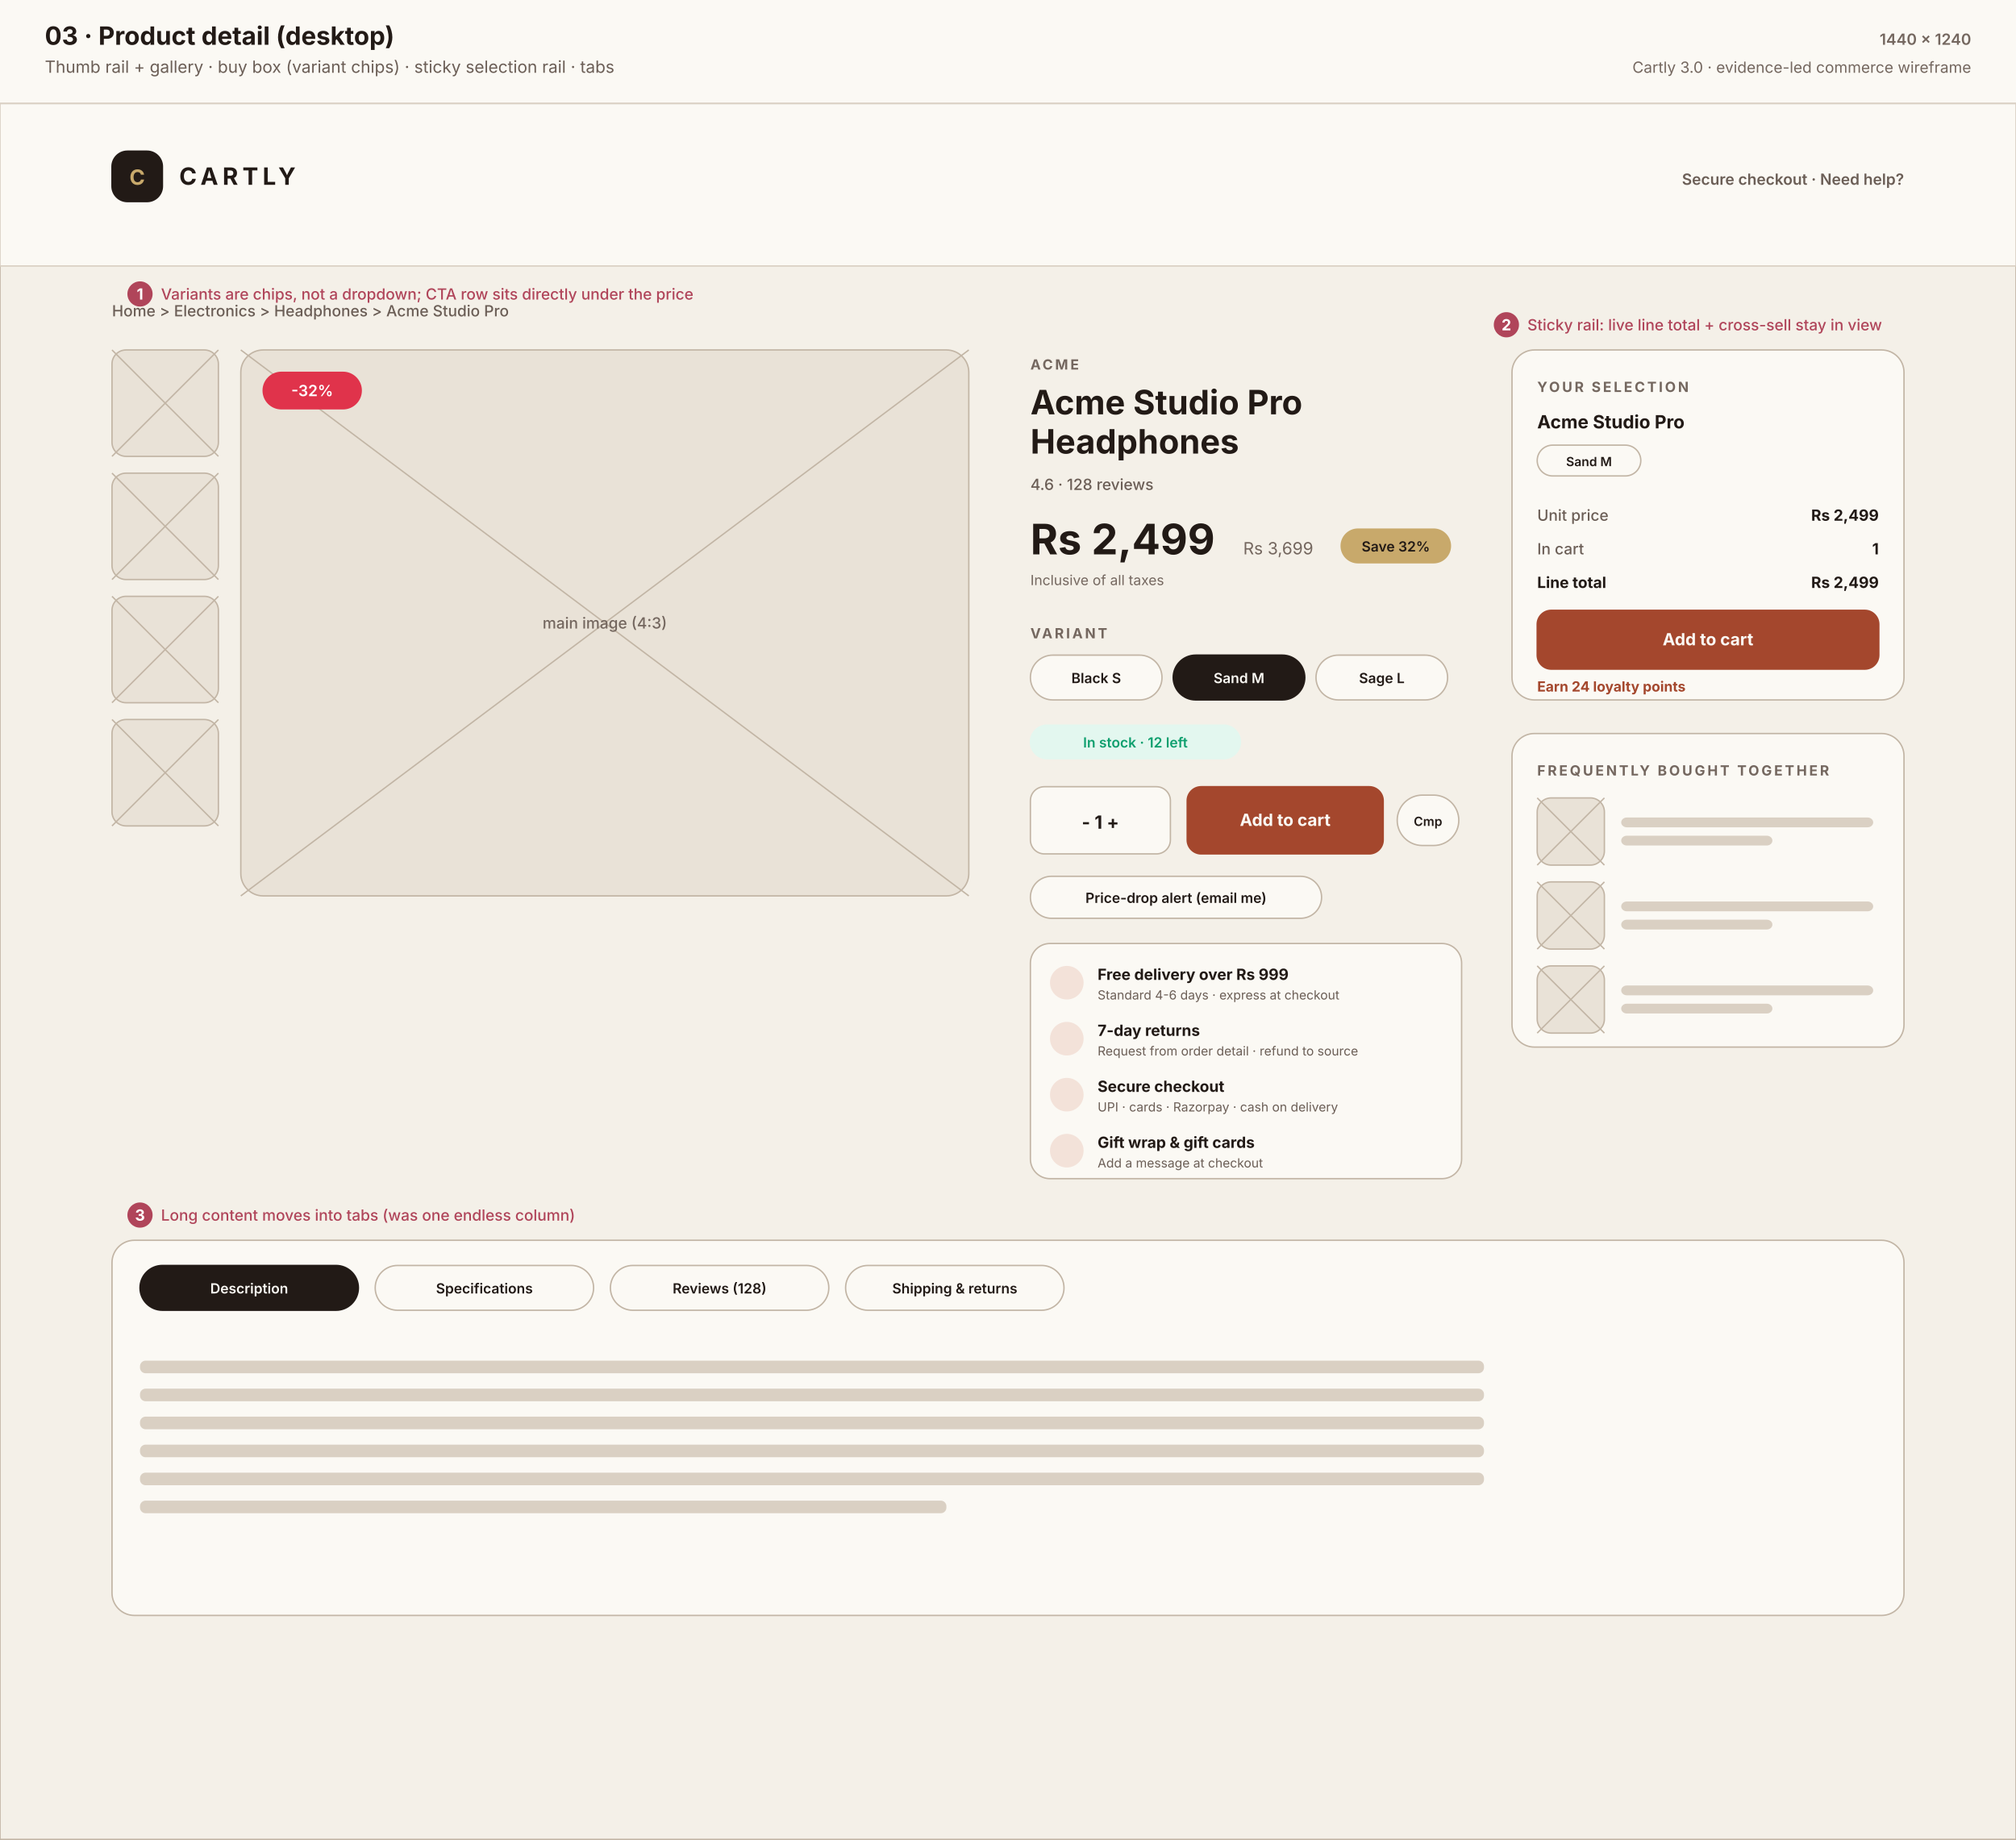
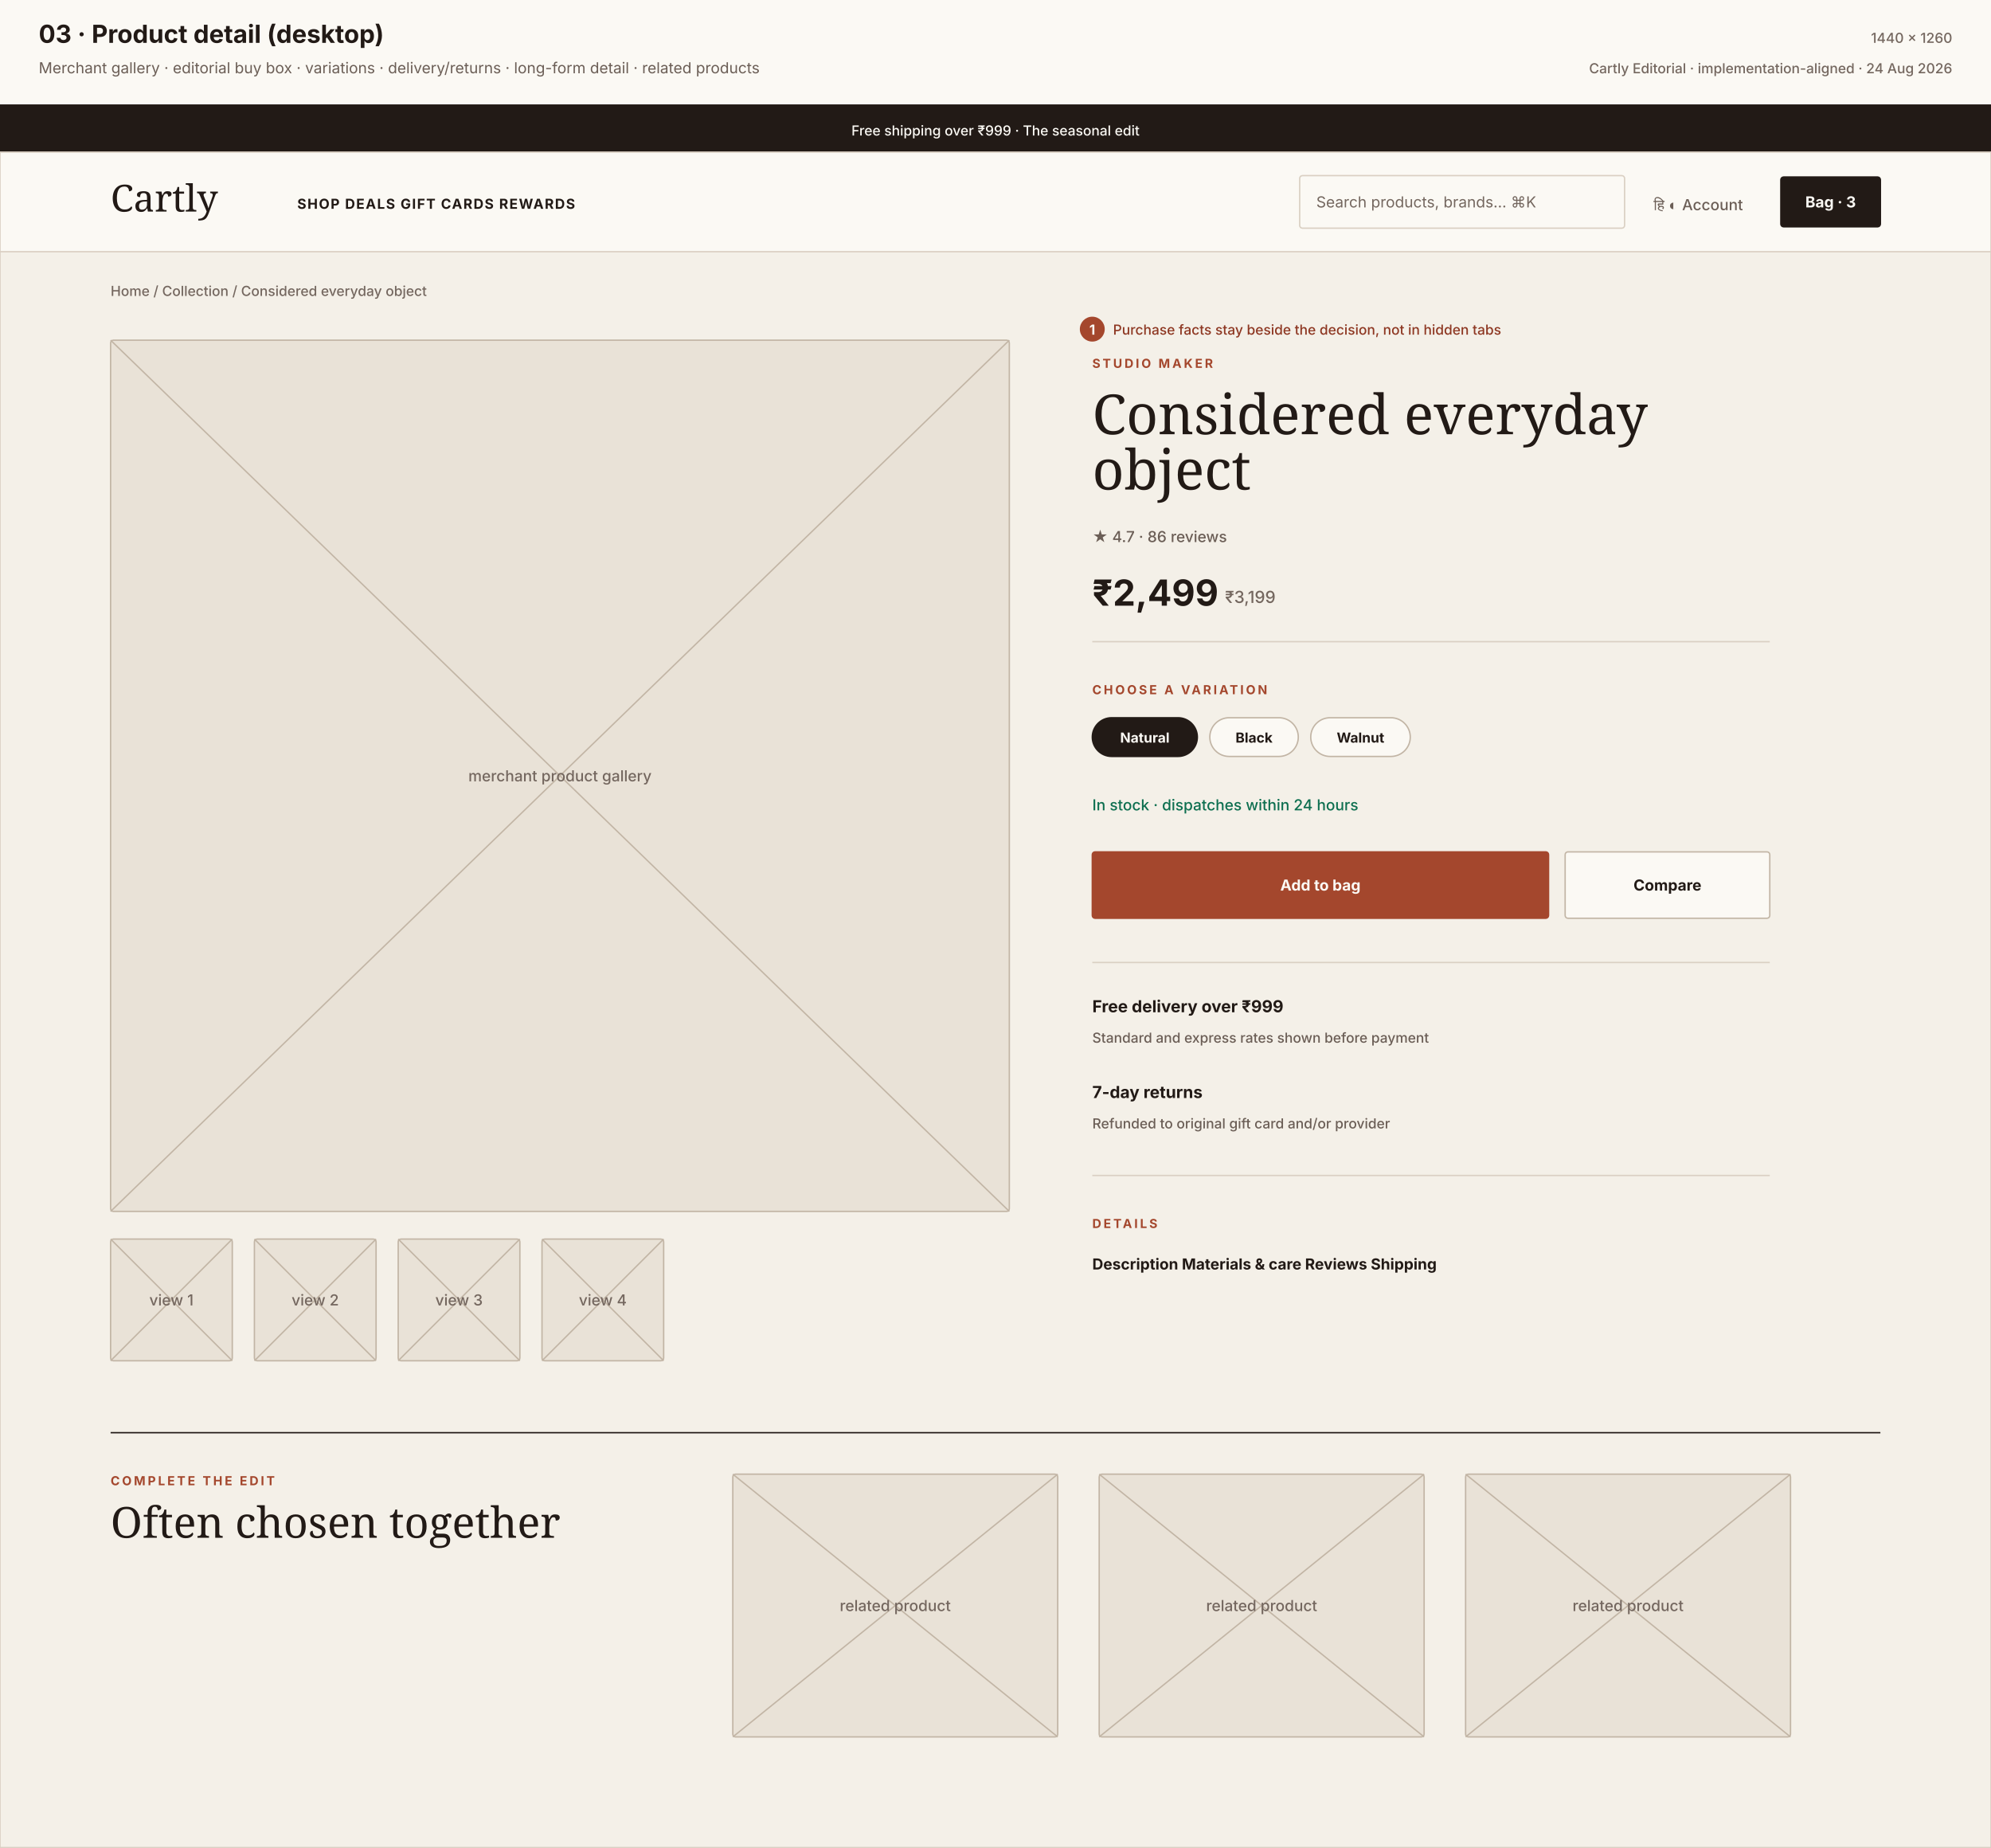
- <svg xmlns="http://www.w3.org/2000/svg" width="1440" height="1314" viewBox="0 0 1440 1314">
-   <rect width="1440" height="1314" fill="#FBF9F4" />
-   <g id="frame-label" data-name="frame-label">
-     <text x="32" y="32" font-family="Inter, 'Helvetica Neue', Arial, sans-serif" font-size="18" font-weight="700" fill="#221A16" text-anchor="start">03 · Product detail (desktop)</text>
-     <text x="32" y="52" font-family="Inter, 'Helvetica Neue', Arial, sans-serif" font-size="12" font-weight="400" fill="#6B5E56" text-anchor="start">Thumb rail + gallery · buy box (variant chips) · sticky selection rail · tabs</text>
-     <text x="1408" y="32" font-family="Inter, 'Helvetica Neue', Arial, sans-serif" font-size="11" font-weight="600" fill="#74675F" text-anchor="end">1440 × 1240</text>
-     <text x="1408" y="52" font-family="Inter, 'Helvetica Neue', Arial, sans-serif" font-size="11" font-weight="400" fill="#74675F" text-anchor="end">Cartly 3.0 · evidence-led commerce wireframe</text>
-   </g>
-   <g transform="translate(0 74)">
-     <rect width="1440" height="1240" fill="#F4F0E8" stroke="#C2B5A5" />
-     <rect x="0" y="0" width="1440" height="116" rx="0" fill="#FBF9F4" stroke="#DAD0C3" stroke-width="1" />
-     <rect x="80" y="34" width="36" height="36" rx="11" fill="#221A16" stroke="#221A16" stroke-width="1" />
-     <text x="98" y="58" font-family="Inter, 'Helvetica Neue', Arial, sans-serif" font-size="15" font-weight="700" fill="#C8A96B" text-anchor="middle">C</text>
-     <text x="128" y="58" font-family="Inter, 'Helvetica Neue', Arial, sans-serif" font-size="17" font-weight="700" fill="#221A16" text-anchor="start" letter-spacing="0.18em">CARTLY</text>
-     <text x="1360" y="58" font-family="Inter, 'Helvetica Neue', Arial, sans-serif" font-size="11" font-weight="600" fill="#6B5E56" text-anchor="end">Secure checkout  ·  Need help?</text>
-     <text x="80" y="152" font-family="Inter, 'Helvetica Neue', Arial, sans-serif" font-size="11" font-weight="500" fill="#6B5E56" text-anchor="start">Home  &gt;  Electronics  &gt;  Headphones  &gt;  Acme Studio Pro</text>
+ <svg xmlns="http://www.w3.org/2000/svg" width="1440" height="1336" viewBox="0 0 1440 1336">
+   <rect width="1440" height="1336" fill="#FBF9F4" />
+   <text x="28" y="31" font-family="Inter, 'Helvetica Neue', Arial, sans-serif" font-size="18" font-weight="700" fill="#221A16" text-anchor="start">03 · Product detail (desktop)</text>
+   <text x="28" y="53" font-family="Inter, 'Helvetica Neue', Arial, sans-serif" font-size="11" font-weight="400" fill="#6B5E56" text-anchor="start">Merchant gallery · editorial buy box · variations · delivery/returns · long-form detail · related products</text>
+   <text x="1412" y="31" font-family="Inter, 'Helvetica Neue', Arial, sans-serif" font-size="10" font-weight="500" fill="#74675F" text-anchor="end">1440 × 1260</text>
+   <text x="1412" y="53" font-family="Inter, 'Helvetica Neue', Arial, sans-serif" font-size="10" font-weight="500" fill="#74675F" text-anchor="end">Cartly Editorial · implementation-aligned · 24 Aug 2026</text>
+   <g transform="translate(0 76)">
+     <rect width="1440" height="1260" fill="#F4F0E8" stroke="#DAD0C3" />
+     <g id="storefront-header" data-name="storefront-header">
+       <rect x="0" y="0" width="1440" height="34" rx="0" fill="#221A16" stroke="#221A16" stroke-width="1" />
+       <text x="720" y="22" font-family="Inter, 'Helvetica Neue', Arial, sans-serif" font-size="10" font-weight="500" fill="#FBF9F4" text-anchor="middle">Free shipping over ₹999  ·  The seasonal edit</text>
+       <rect x="0" y="34" width="1440" height="72" rx="0" fill="#FBF9F4" stroke="#DAD0C3" stroke-width="1" />
+       <text x="80" y="77" font-family="Instrument Serif, Georgia, serif" font-size="27" font-weight="500" fill="#221A16" text-anchor="start">Cartly</text>
+       <text x="215" y="75" font-family="Inter, 'Helvetica Neue', Arial, sans-serif" font-size="10" font-weight="700" fill="#221A16" text-anchor="start" letter-spacing="0.08em">SHOP     DEALS     GIFT CARDS     REWARDS</text>
+       <g id="input-Search products, brands…  ⌘K" data-name="input-Search products, brands…  ⌘K">
+         <rect x="940" y="51" width="235" height="38" rx="2" fill="#FBF9F4" stroke="#DAD0C3" stroke-width="1" />
+         <text x="952" y="74" font-family="Inter, 'Helvetica Neue', Arial, sans-serif" font-size="11" font-weight="400" fill="#74675F" text-anchor="start">Search products, brands…  ⌘K</text>
+       </g>
+       <text x="1196" y="76" font-family="Inter, 'Helvetica Neue', Arial, sans-serif" font-size="11" font-weight="500" fill="#6B5E56" text-anchor="start">हि   ◐   Account</text>
+       <g id="button-Bag · 3" data-name="button-Bag · 3">
+         <rect x="1288" y="52" width="72" height="36" rx="2" fill="#221A16" stroke="#221A16" stroke-width="1" />
+         <text x="1324" y="74" font-family="Inter, 'Helvetica Neue', Arial, sans-serif" font-size="11" font-weight="700" fill="#FBF9F4" text-anchor="middle">Bag · 3</text>
+       </g>
+     </g>
+     <text x="80" y="138" font-family="Inter, 'Helvetica Neue', Arial, sans-serif" font-size="10" font-weight="500" fill="#74675F" text-anchor="start">Home  /  Collection  /  Considered everyday object</text>
    <g id="gallery" data-name="gallery">
-       <rect x="80" y="176" width="76" height="76" rx="10" fill="#E9E2D7" stroke="#C2B5A5" stroke-width="1" />
-       <path d="M80 252 L156 176" stroke="#C2B5A5" stroke-width="1" />
-       <path d="M80 176 L156 252" stroke="#C2B5A5" stroke-width="1" />
-       <text x="118" y="218" font-family="Inter, 'Helvetica Neue', Arial, sans-serif" font-size="11" font-weight="500" fill="#74675F" text-anchor="middle" />
-       <rect x="80" y="264" width="76" height="76" rx="10" fill="#E9E2D7" stroke="#C2B5A5" stroke-width="1" />
-       <path d="M80 340 L156 264" stroke="#C2B5A5" stroke-width="1" />
-       <path d="M80 264 L156 340" stroke="#C2B5A5" stroke-width="1" />
-       <text x="118" y="306" font-family="Inter, 'Helvetica Neue', Arial, sans-serif" font-size="11" font-weight="500" fill="#74675F" text-anchor="middle" />
-       <rect x="80" y="352" width="76" height="76" rx="10" fill="#E9E2D7" stroke="#C2B5A5" stroke-width="1" />
-       <path d="M80 428 L156 352" stroke="#C2B5A5" stroke-width="1" />
-       <path d="M80 352 L156 428" stroke="#C2B5A5" stroke-width="1" />
-       <text x="118" y="394" font-family="Inter, 'Helvetica Neue', Arial, sans-serif" font-size="11" font-weight="500" fill="#74675F" text-anchor="middle" />
-       <rect x="80" y="440" width="76" height="76" rx="10" fill="#E9E2D7" stroke="#C2B5A5" stroke-width="1" />
-       <path d="M80 516 L156 440" stroke="#C2B5A5" stroke-width="1" />
-       <path d="M80 440 L156 516" stroke="#C2B5A5" stroke-width="1" />
-       <text x="118" y="482" font-family="Inter, 'Helvetica Neue', Arial, sans-serif" font-size="11" font-weight="500" fill="#74675F" text-anchor="middle" />
-       <rect x="172" y="176" width="520" height="390" rx="16" fill="#E9E2D7" stroke="#C2B5A5" stroke-width="1" />
-       <path d="M172 566 L692 176" stroke="#C2B5A5" stroke-width="1" />
-       <path d="M172 176 L692 566" stroke="#C2B5A5" stroke-width="1" />
-       <text x="432" y="375" font-family="Inter, 'Helvetica Neue', Arial, sans-serif" font-size="11" font-weight="500" fill="#74675F" text-anchor="middle">main image (4:3)</text>
-       <rect x="188" y="192" width="70" height="26" rx="13" fill="#E0334B" stroke="#E0334B" stroke-width="1" />
-       <text x="223" y="209" font-family="Inter, 'Helvetica Neue', Arial, sans-serif" font-size="11" font-weight="600" fill="#fff" text-anchor="middle">-32%</text>
+       <g id="merchant product gallery" data-name="merchant product gallery">
+         <rect x="80" y="170" width="650" height="630" rx="2" fill="#E9E2D7" stroke="#C2B5A5" stroke-width="1" />
+         <line x1="80" y1="170" x2="730" y2="800" stroke="#C2B5A5" />
+         <line x1="730" y1="170" x2="80" y2="800" stroke="#C2B5A5" />
+         <text x="405" y="489" font-family="Inter, 'Helvetica Neue', Arial, sans-serif" font-size="11" font-weight="500" fill="#74675F" text-anchor="middle">merchant product gallery</text>
+       </g>
+       <g id="view 1" data-name="view 1">
+         <rect x="80" y="820" width="88" height="88" rx="2" fill="#E9E2D7" stroke="#C2B5A5" stroke-width="1" />
+         <line x1="80" y1="820" x2="168" y2="908" stroke="#C2B5A5" />
+         <line x1="168" y1="820" x2="80" y2="908" stroke="#C2B5A5" />
+         <text x="124" y="868" font-family="Inter, 'Helvetica Neue', Arial, sans-serif" font-size="11" font-weight="500" fill="#74675F" text-anchor="middle">view 1</text>
+       </g>
+       <g id="view 2" data-name="view 2">
+         <rect x="184" y="820" width="88" height="88" rx="2" fill="#E9E2D7" stroke="#C2B5A5" stroke-width="1" />
+         <line x1="184" y1="820" x2="272" y2="908" stroke="#C2B5A5" />
+         <line x1="272" y1="820" x2="184" y2="908" stroke="#C2B5A5" />
+         <text x="228" y="868" font-family="Inter, 'Helvetica Neue', Arial, sans-serif" font-size="11" font-weight="500" fill="#74675F" text-anchor="middle">view 2</text>
+       </g>
+       <g id="view 3" data-name="view 3">
+         <rect x="288" y="820" width="88" height="88" rx="2" fill="#E9E2D7" stroke="#C2B5A5" stroke-width="1" />
+         <line x1="288" y1="820" x2="376" y2="908" stroke="#C2B5A5" />
+         <line x1="376" y1="820" x2="288" y2="908" stroke="#C2B5A5" />
+         <text x="332" y="868" font-family="Inter, 'Helvetica Neue', Arial, sans-serif" font-size="11" font-weight="500" fill="#74675F" text-anchor="middle">view 3</text>
+       </g>
+       <g id="view 4" data-name="view 4">
+         <rect x="392" y="820" width="88" height="88" rx="2" fill="#E9E2D7" stroke="#C2B5A5" stroke-width="1" />
+         <line x1="392" y1="820" x2="480" y2="908" stroke="#C2B5A5" />
+         <line x1="480" y1="820" x2="392" y2="908" stroke="#C2B5A5" />
+         <text x="436" y="868" font-family="Inter, 'Helvetica Neue', Arial, sans-serif" font-size="11" font-weight="500" fill="#74675F" text-anchor="middle">view 4</text>
+       </g>
    </g>
    <g id="buy-box" data-name="buy-box">
-       <text x="736" y="190" font-family="Inter, 'Helvetica Neue', Arial, sans-serif" font-size="10" font-weight="700" fill="#74675F" text-anchor="start" letter-spacing="0.16em">ACME</text>
-       <text x="736" y="222" font-family="Inter, 'Helvetica Neue', Arial, sans-serif" font-size="24" font-weight="700" fill="#221A16" text-anchor="start">Acme Studio Pro</text>
-       <text x="736" y="250" font-family="Inter, 'Helvetica Neue', Arial, sans-serif" font-size="24" font-weight="700" fill="#221A16" text-anchor="start">Headphones</text>
-       <text x="736" y="276" font-family="Inter, 'Helvetica Neue', Arial, sans-serif" font-size="11" font-weight="500" fill="#6B5E56" text-anchor="start">4.6  ·  128 reviews</text>
-       <text x="736" y="322" font-family="Inter, 'Helvetica Neue', Arial, sans-serif" font-size="30" font-weight="700" fill="#221A16" text-anchor="start">Rs 2,499</text>
-       <text x="888" y="322" font-family="Inter, 'Helvetica Neue', Arial, sans-serif" font-size="12" font-weight="400" fill="#74675F" text-anchor="start">Rs 3,699</text>
-       <rect x="958" y="304" width="78" height="24" rx="12" fill="#C8A96B" stroke="#C8A96B" stroke-width="1" />
-       <text x="997" y="320" font-family="Inter, 'Helvetica Neue', Arial, sans-serif" font-size="10" font-weight="600" fill="#221A16" text-anchor="middle">Save 32%</text>
-       <text x="736" y="344" font-family="Inter, 'Helvetica Neue', Arial, sans-serif" font-size="10" font-weight="400" fill="#74675F" text-anchor="start">Inclusive of all taxes</text>
-       <text x="736" y="382" font-family="Inter, 'Helvetica Neue', Arial, sans-serif" font-size="10" font-weight="700" fill="#74675F" text-anchor="start" letter-spacing="0.16em">VARIANT</text>
-       <rect x="736" y="394" width="94" height="32" rx="16" fill="#FBF9F4" stroke="#C2B5A5" stroke-width="1" />
-       <text x="783" y="414" font-family="Inter, 'Helvetica Neue', Arial, sans-serif" font-size="10" font-weight="600" fill="#221A16" text-anchor="middle">Black S</text>
-       <rect x="838" y="394" width="94" height="32" rx="16" fill="#221A16" stroke="#221A16" stroke-width="1" />
-       <text x="885" y="414" font-family="Inter, 'Helvetica Neue', Arial, sans-serif" font-size="10" font-weight="600" fill="#FBF9F4" text-anchor="middle">Sand M</text>
-       <rect x="940" y="394" width="94" height="32" rx="16" fill="#FBF9F4" stroke="#C2B5A5" stroke-width="1" />
-       <text x="987" y="414" font-family="Inter, 'Helvetica Neue', Arial, sans-serif" font-size="10" font-weight="600" fill="#221A16" text-anchor="middle">Sage L</text>
-       <rect x="736" y="444" width="150" height="24" rx="12" fill="#E3F7EF" stroke="#E3F7EF" stroke-width="1" />
-       <text x="811" y="460" font-family="Inter, 'Helvetica Neue', Arial, sans-serif" font-size="10" font-weight="600" fill="#0E9F6E" text-anchor="middle">In stock · 12 left</text>
-       <rect x="736" y="488" width="100" height="48" rx="10" fill="#FBF9F4" stroke="#C2B5A5" stroke-width="1" />
-       <text x="786" y="518" font-family="Inter, 'Helvetica Neue', Arial, sans-serif" font-size="13" font-weight="700" fill="#221A16" text-anchor="middle">-   1   +</text>
-       <rect x="848" y="488" width="140" height="48" rx="10" fill="#A4472D" stroke="#A4472D" stroke-width="1" />
-       <text x="918" y="516" font-family="Inter, 'Helvetica Neue', Arial, sans-serif" font-size="12" font-weight="700" fill="#FBF9F4" text-anchor="middle">Add to cart</text>
-       <rect x="998" y="494" width="44" height="36" rx="18" fill="#FBF9F4" stroke="#C2B5A5" stroke-width="1" />
-       <text x="1020" y="516" font-family="Inter, 'Helvetica Neue', Arial, sans-serif" font-size="9" font-weight="600" fill="#221A16" text-anchor="middle">Cmp</text>
-       <rect x="736" y="552" width="208" height="30" rx="15" fill="#FBF9F4" stroke="#C2B5A5" stroke-width="1" />
-       <text x="840" y="571" font-family="Inter, 'Helvetica Neue', Arial, sans-serif" font-size="10" font-weight="600" fill="#221A16" text-anchor="middle">Price-drop alert (email me)</text>
-       <rect x="736" y="600" width="308" height="168" rx="14" fill="#FBF9F4" stroke="#C2B5A5" stroke-width="1" />
-       <circle cx="762" cy="628" r="12" fill="#F3E2D9" />
-       <text x="784" y="626" font-family="Inter, 'Helvetica Neue', Arial, sans-serif" font-size="11" font-weight="700" fill="#221A16" text-anchor="start">Free delivery over Rs 999</text>
-       <text x="784" y="640" font-family="Inter, 'Helvetica Neue', Arial, sans-serif" font-size="9" font-weight="400" fill="#6B5E56" text-anchor="start">Standard 4-6 days · express at checkout</text>
-       <circle cx="762" cy="668" r="12" fill="#F3E2D9" />
-       <text x="784" y="666" font-family="Inter, 'Helvetica Neue', Arial, sans-serif" font-size="11" font-weight="700" fill="#221A16" text-anchor="start">7-day returns</text>
-       <text x="784" y="680" font-family="Inter, 'Helvetica Neue', Arial, sans-serif" font-size="9" font-weight="400" fill="#6B5E56" text-anchor="start">Request from order detail · refund to source</text>
-       <circle cx="762" cy="708" r="12" fill="#F3E2D9" />
-       <text x="784" y="706" font-family="Inter, 'Helvetica Neue', Arial, sans-serif" font-size="11" font-weight="700" fill="#221A16" text-anchor="start">Secure checkout</text>
-       <text x="784" y="720" font-family="Inter, 'Helvetica Neue', Arial, sans-serif" font-size="9" font-weight="400" fill="#6B5E56" text-anchor="start">UPI · cards · Razorpay · cash on delivery</text>
-       <circle cx="762" cy="748" r="12" fill="#F3E2D9" />
-       <text x="784" y="746" font-family="Inter, 'Helvetica Neue', Arial, sans-serif" font-size="11" font-weight="700" fill="#221A16" text-anchor="start">Gift wrap &amp; gift cards</text>
-       <text x="784" y="760" font-family="Inter, 'Helvetica Neue', Arial, sans-serif" font-size="9" font-weight="400" fill="#6B5E56" text-anchor="start">Add a message at checkout</text>
+       <text x="790" y="190" font-family="Inter, 'Helvetica Neue', Arial, sans-serif" font-size="9" font-weight="750" fill="#A4472D" text-anchor="start" letter-spacing="0.18em">STUDIO MAKER</text>
+       <text x="790" y="238" font-family="Instrument Serif, Georgia, serif" font-size="40" font-weight="500" fill="#221A16" text-anchor="start">Considered everyday</text>
+       <text x="790" y="278" font-family="Instrument Serif, Georgia, serif" font-size="40" font-weight="500" fill="#221A16" text-anchor="start">object</text>
+       <text x="790" y="316" font-family="Inter, 'Helvetica Neue', Arial, sans-serif" font-size="11" font-weight="500" fill="#6B5E56" text-anchor="start">★ 4.7  ·  86 reviews</text>
+       <text x="790" y="362" font-family="Inter, 'Helvetica Neue', Arial, sans-serif" font-size="26" font-weight="750" fill="#221A16" text-anchor="start">₹2,499</text>
+       <text x="886" y="360" font-family="Inter, 'Helvetica Neue', Arial, sans-serif" font-size="12" font-weight="500" fill="#74675F" text-anchor="start">₹3,199</text>
+       <line x1="790" y1="388" x2="1280" y2="388" stroke="#DAD0C3" />
+       <text x="790" y="426" font-family="Inter, 'Helvetica Neue', Arial, sans-serif" font-size="9" font-weight="750" fill="#A4472D" text-anchor="start" letter-spacing="0.18em">CHOOSE A VARIATION</text>
+       <g id="chip-Natural" data-name="chip-Natural">
+         <rect x="790" y="443" width="76" height="28" rx="14" fill="#221A16" stroke="#221A16" stroke-width="1" />
+         <text x="828" y="461" font-family="Inter, 'Helvetica Neue', Arial, sans-serif" font-size="10" font-weight="650" fill="#FBF9F4" text-anchor="middle">Natural</text>
+       </g>
+       <g id="chip-Black" data-name="chip-Black">
+         <rect x="875" y="443" width="64" height="28" rx="14" fill="#FBF9F4" stroke="#C2B5A5" stroke-width="1" />
+         <text x="907" y="461" font-family="Inter, 'Helvetica Neue', Arial, sans-serif" font-size="10" font-weight="650" fill="#221A16" text-anchor="middle">Black</text>
+       </g>
+       <g id="chip-Walnut" data-name="chip-Walnut">
+         <rect x="948" y="443" width="72" height="28" rx="14" fill="#FBF9F4" stroke="#C2B5A5" stroke-width="1" />
+         <text x="984" y="461" font-family="Inter, 'Helvetica Neue', Arial, sans-serif" font-size="10" font-weight="650" fill="#221A16" text-anchor="middle">Walnut</text>
+       </g>
+       <text x="790" y="510" font-family="Inter, 'Helvetica Neue', Arial, sans-serif" font-size="11" font-weight="500" fill="#0E6F50" text-anchor="start">In stock  ·  dispatches within 24 hours</text>
+       <g id="button-Add to bag" data-name="button-Add to bag">
+         <rect x="790" y="540" width="330" height="48" rx="2" fill="#A4472D" stroke="#A4472D" stroke-width="1" />
+         <text x="955" y="568" font-family="Inter, 'Helvetica Neue', Arial, sans-serif" font-size="11" font-weight="700" fill="#FBF9F4" text-anchor="middle">Add to bag</text>
+       </g>
+       <g id="button-Compare" data-name="button-Compare">
+         <rect x="1132" y="540" width="148" height="48" rx="2" fill="#FBF9F4" stroke="#C2B5A5" stroke-width="1" />
+         <text x="1206" y="568" font-family="Inter, 'Helvetica Neue', Arial, sans-serif" font-size="11" font-weight="700" fill="#221A16" text-anchor="middle">Compare</text>
+       </g>
+       <line x1="790" y1="620" x2="1280" y2="620" stroke="#DAD0C3" />
+       <text x="790" y="656" font-family="Inter, 'Helvetica Neue', Arial, sans-serif" font-size="12" font-weight="700" fill="#221A16" text-anchor="start">Free delivery over ₹999</text>
+       <text x="790" y="678" font-family="Inter, 'Helvetica Neue', Arial, sans-serif" font-size="10" font-weight="500" fill="#6B5E56" text-anchor="start">Standard and express rates shown before payment</text>
+       <text x="790" y="718" font-family="Inter, 'Helvetica Neue', Arial, sans-serif" font-size="12" font-weight="700" fill="#221A16" text-anchor="start">7-day returns</text>
+       <text x="790" y="740" font-family="Inter, 'Helvetica Neue', Arial, sans-serif" font-size="10" font-weight="500" fill="#6B5E56" text-anchor="start">Refunded to original gift card and/or provider</text>
+       <line x1="790" y1="774" x2="1280" y2="774" stroke="#DAD0C3" />
+       <text x="790" y="812" font-family="Inter, 'Helvetica Neue', Arial, sans-serif" font-size="9" font-weight="750" fill="#A4472D" text-anchor="start" letter-spacing="0.18em">DETAILS</text>
+       <text x="790" y="842" font-family="Inter, 'Helvetica Neue', Arial, sans-serif" font-size="11" font-weight="650" fill="#221A16" text-anchor="start">Description     Materials &amp; care     Reviews     Shipping</text>
    </g>
-     <g id="sticky-rail" data-name="sticky-rail">
-       <rect x="1080" y="176" width="280" height="250" rx="16" fill="#FBF9F4" stroke="#C2B5A5" stroke-width="1" />
-       <text x="1098" y="206" font-family="Inter, 'Helvetica Neue', Arial, sans-serif" font-size="10" font-weight="700" fill="#74675F" text-anchor="start" letter-spacing="0.16em">YOUR SELECTION</text>
-       <text x="1098" y="232" font-family="Inter, 'Helvetica Neue', Arial, sans-serif" font-size="13" font-weight="700" fill="#221A16" text-anchor="start">Acme Studio Pro</text>
-       <rect x="1098" y="244" width="74" height="22" rx="11" fill="#FBF9F4" stroke="#C2B5A5" stroke-width="1" />
-       <text x="1135" y="259" font-family="Inter, 'Helvetica Neue', Arial, sans-serif" font-size="9" font-weight="600" fill="#221A16" text-anchor="middle">Sand M</text>
-       <text x="1098" y="298" font-family="Inter, 'Helvetica Neue', Arial, sans-serif" font-size="11" font-weight="500" fill="#6B5E56" text-anchor="start">Unit price</text>
-       <text x="1342" y="298" font-family="Inter, 'Helvetica Neue', Arial, sans-serif" font-size="11" font-weight="700" fill="#221A16" text-anchor="end">Rs 2,499</text>
-       <text x="1098" y="322" font-family="Inter, 'Helvetica Neue', Arial, sans-serif" font-size="11" font-weight="500" fill="#6B5E56" text-anchor="start">In cart</text>
-       <text x="1342" y="322" font-family="Inter, 'Helvetica Neue', Arial, sans-serif" font-size="11" font-weight="700" fill="#221A16" text-anchor="end">1</text>
-       <text x="1098" y="346" font-family="Inter, 'Helvetica Neue', Arial, sans-serif" font-size="11" font-weight="700" fill="#221A16" text-anchor="start">Line total</text>
-       <text x="1342" y="346" font-family="Inter, 'Helvetica Neue', Arial, sans-serif" font-size="11" font-weight="700" fill="#221A16" text-anchor="end">Rs 2,499</text>
-       <rect x="1098" y="362" width="244" height="42" rx="10" fill="#A4472D" stroke="#A4472D" stroke-width="1" />
-       <text x="1220" y="387" font-family="Inter, 'Helvetica Neue', Arial, sans-serif" font-size="12" font-weight="700" fill="#FBF9F4" text-anchor="middle">Add to cart</text>
-       <text x="1098" y="420" font-family="Inter, 'Helvetica Neue', Arial, sans-serif" font-size="10" font-weight="700" fill="#A4472D" text-anchor="start">Earn 24 loyalty points</text>
-       <rect x="1080" y="450" width="280" height="224" rx="16" fill="#FBF9F4" stroke="#C2B5A5" stroke-width="1" />
-       <text x="1098" y="480" font-family="Inter, 'Helvetica Neue', Arial, sans-serif" font-size="10" font-weight="700" fill="#74675F" text-anchor="start" letter-spacing="0.16em">FREQUENTLY BOUGHT TOGETHER</text>
-       <rect x="1098" y="496" width="48" height="48" rx="10" fill="#E9E2D7" stroke="#C2B5A5" stroke-width="1" />
-       <path d="M1098 544 L1146 496" stroke="#C2B5A5" stroke-width="1" />
-       <path d="M1098 496 L1146 544" stroke="#C2B5A5" stroke-width="1" />
-       <text x="1122" y="524" font-family="Inter, 'Helvetica Neue', Arial, sans-serif" font-size="11" font-weight="500" fill="#74675F" text-anchor="middle" />
-       <rect x="1158" y="510" width="180" height="7" rx="4" fill="#DAD0C3" stroke="none" stroke-width="1" />
-       <rect x="1158" y="523" width="108" height="7" rx="4" fill="#DAD0C3" stroke="none" stroke-width="1" />
-       <rect x="1098" y="556" width="48" height="48" rx="10" fill="#E9E2D7" stroke="#C2B5A5" stroke-width="1" />
-       <path d="M1098 604 L1146 556" stroke="#C2B5A5" stroke-width="1" />
-       <path d="M1098 556 L1146 604" stroke="#C2B5A5" stroke-width="1" />
-       <text x="1122" y="584" font-family="Inter, 'Helvetica Neue', Arial, sans-serif" font-size="11" font-weight="500" fill="#74675F" text-anchor="middle" />
-       <rect x="1158" y="570" width="180" height="7" rx="4" fill="#DAD0C3" stroke="none" stroke-width="1" />
-       <rect x="1158" y="583" width="108" height="7" rx="4" fill="#DAD0C3" stroke="none" stroke-width="1" />
-       <rect x="1098" y="616" width="48" height="48" rx="10" fill="#E9E2D7" stroke="#C2B5A5" stroke-width="1" />
-       <path d="M1098 664 L1146 616" stroke="#C2B5A5" stroke-width="1" />
-       <path d="M1098 616 L1146 664" stroke="#C2B5A5" stroke-width="1" />
-       <text x="1122" y="644" font-family="Inter, 'Helvetica Neue', Arial, sans-serif" font-size="11" font-weight="500" fill="#74675F" text-anchor="middle" />
-       <rect x="1158" y="630" width="180" height="7" rx="4" fill="#DAD0C3" stroke="none" stroke-width="1" />
-       <rect x="1158" y="643" width="108" height="7" rx="4" fill="#DAD0C3" stroke="none" stroke-width="1" />
+     <g id="recommendations" data-name="recommendations">
+       <line x1="80" y1="960" x2="1360" y2="960" stroke="#221A16" />
+       <text x="80" y="998" font-family="Inter, 'Helvetica Neue', Arial, sans-serif" font-size="9" font-weight="750" fill="#A4472D" text-anchor="start" letter-spacing="0.18em">COMPLETE THE EDIT</text>
+       <text x="80" y="1036" font-family="Instrument Serif, Georgia, serif" font-size="31" font-weight="500" fill="#221A16" text-anchor="start">Often chosen together</text>
+       <g id="related product" data-name="related product">
+         <rect x="530" y="990" width="235" height="190" rx="2" fill="#E9E2D7" stroke="#C2B5A5" stroke-width="1" />
+         <line x1="530" y1="990" x2="765" y2="1180" stroke="#C2B5A5" />
+         <line x1="765" y1="990" x2="530" y2="1180" stroke="#C2B5A5" />
+         <text x="647.5" y="1089" font-family="Inter, 'Helvetica Neue', Arial, sans-serif" font-size="11" font-weight="500" fill="#74675F" text-anchor="middle">related product</text>
+       </g>
+       <g id="related product" data-name="related product">
+         <rect x="795" y="990" width="235" height="190" rx="2" fill="#E9E2D7" stroke="#C2B5A5" stroke-width="1" />
+         <line x1="795" y1="990" x2="1030" y2="1180" stroke="#C2B5A5" />
+         <line x1="1030" y1="990" x2="795" y2="1180" stroke="#C2B5A5" />
+         <text x="912.5" y="1089" font-family="Inter, 'Helvetica Neue', Arial, sans-serif" font-size="11" font-weight="500" fill="#74675F" text-anchor="middle">related product</text>
+       </g>
+       <g id="related product" data-name="related product">
+         <rect x="1060" y="990" width="235" height="190" rx="2" fill="#E9E2D7" stroke="#C2B5A5" stroke-width="1" />
+         <line x1="1060" y1="990" x2="1295" y2="1180" stroke="#C2B5A5" />
+         <line x1="1295" y1="990" x2="1060" y2="1180" stroke="#C2B5A5" />
+         <text x="1177.5" y="1089" font-family="Inter, 'Helvetica Neue', Arial, sans-serif" font-size="11" font-weight="500" fill="#74675F" text-anchor="middle">related product</text>
+       </g>
    </g>
-     <g id="detail-tabs" data-name="detail-tabs">
-       <rect x="80" y="812" width="1280" height="268" rx="16" fill="#FBF9F4" stroke="#C2B5A5" stroke-width="1" />
-       <rect x="100" y="830" width="156" height="32" rx="16" fill="#221A16" stroke="#221A16" stroke-width="1" />
-       <text x="178" y="850" font-family="Inter, 'Helvetica Neue', Arial, sans-serif" font-size="10" font-weight="600" fill="#FBF9F4" text-anchor="middle">Description</text>
-       <rect x="268" y="830" width="156" height="32" rx="16" fill="#FBF9F4" stroke="#C2B5A5" stroke-width="1" />
-       <text x="346" y="850" font-family="Inter, 'Helvetica Neue', Arial, sans-serif" font-size="10" font-weight="600" fill="#221A16" text-anchor="middle">Specifications</text>
-       <rect x="436" y="830" width="156" height="32" rx="16" fill="#FBF9F4" stroke="#C2B5A5" stroke-width="1" />
-       <text x="514" y="850" font-family="Inter, 'Helvetica Neue', Arial, sans-serif" font-size="10" font-weight="600" fill="#221A16" text-anchor="middle">Reviews (128)</text>
-       <rect x="604" y="830" width="156" height="32" rx="16" fill="#FBF9F4" stroke="#C2B5A5" stroke-width="1" />
-       <text x="682" y="850" font-family="Inter, 'Helvetica Neue', Arial, sans-serif" font-size="10" font-weight="600" fill="#221A16" text-anchor="middle">Shipping &amp; returns</text>
-       <rect x="100" y="898" width="960" height="9" rx="4" fill="#DAD0C3" stroke="none" stroke-width="1" />
-       <rect x="100" y="918" width="960" height="9" rx="4" fill="#DAD0C3" stroke="none" stroke-width="1" />
-       <rect x="100" y="938" width="960" height="9" rx="4" fill="#DAD0C3" stroke="none" stroke-width="1" />
-       <rect x="100" y="958" width="960" height="9" rx="4" fill="#DAD0C3" stroke="none" stroke-width="1" />
-       <rect x="100" y="978" width="960" height="9" rx="4" fill="#DAD0C3" stroke="none" stroke-width="1" />
-       <rect x="100" y="998" width="576" height="9" rx="4" fill="#DAD0C3" stroke="none" stroke-width="1" />
-     </g>
-     <g id="annotations" data-name="annotations">
-       <circle cx="100" cy="136" r="9" fill="#B0455A" />
-       <text x="100" y="140" font-family="Inter, 'Helvetica Neue', Arial, sans-serif" font-size="11" font-weight="700" fill="#fff" text-anchor="middle">1</text>
-       <text x="115" y="140" font-family="Inter, 'Helvetica Neue', Arial, sans-serif" font-size="11" font-weight="500" fill="#B0455A" text-anchor="start">Variants are chips, not a dropdown; CTA row sits directly under the price</text>
-       <circle cx="1076" cy="158" r="9" fill="#B0455A" />
-       <text x="1076" y="162" font-family="Inter, 'Helvetica Neue', Arial, sans-serif" font-size="11" font-weight="700" fill="#fff" text-anchor="middle">2</text>
-       <text x="1091" y="162" font-family="Inter, 'Helvetica Neue', Arial, sans-serif" font-size="11" font-weight="500" fill="#B0455A" text-anchor="start">Sticky rail: live line total + cross-sell stay in view</text>
-       <circle cx="100" cy="794" r="9" fill="#B0455A" />
-       <text x="100" y="798" font-family="Inter, 'Helvetica Neue', Arial, sans-serif" font-size="11" font-weight="700" fill="#fff" text-anchor="middle">3</text>
-       <text x="115" y="798" font-family="Inter, 'Helvetica Neue', Arial, sans-serif" font-size="11" font-weight="500" fill="#B0455A" text-anchor="start">Long content moves into tabs (was one endless column)</text>
+     <g id="note-1" data-name="note-1">
+       <circle cx="790" cy="162" r="9" fill="#A4472D" />
+       <text x="790" y="166" font-family="Inter, 'Helvetica Neue', Arial, sans-serif" font-size="10" font-weight="750" fill="#FBF9F4" text-anchor="middle">1</text>
+       <text x="805" y="166" font-family="Inter, 'Helvetica Neue', Arial, sans-serif" font-size="10" font-weight="500" fill="#8E3823" text-anchor="start">Purchase facts stay beside the decision, not in hidden tabs</text>
    </g>
  </g>
</svg>
